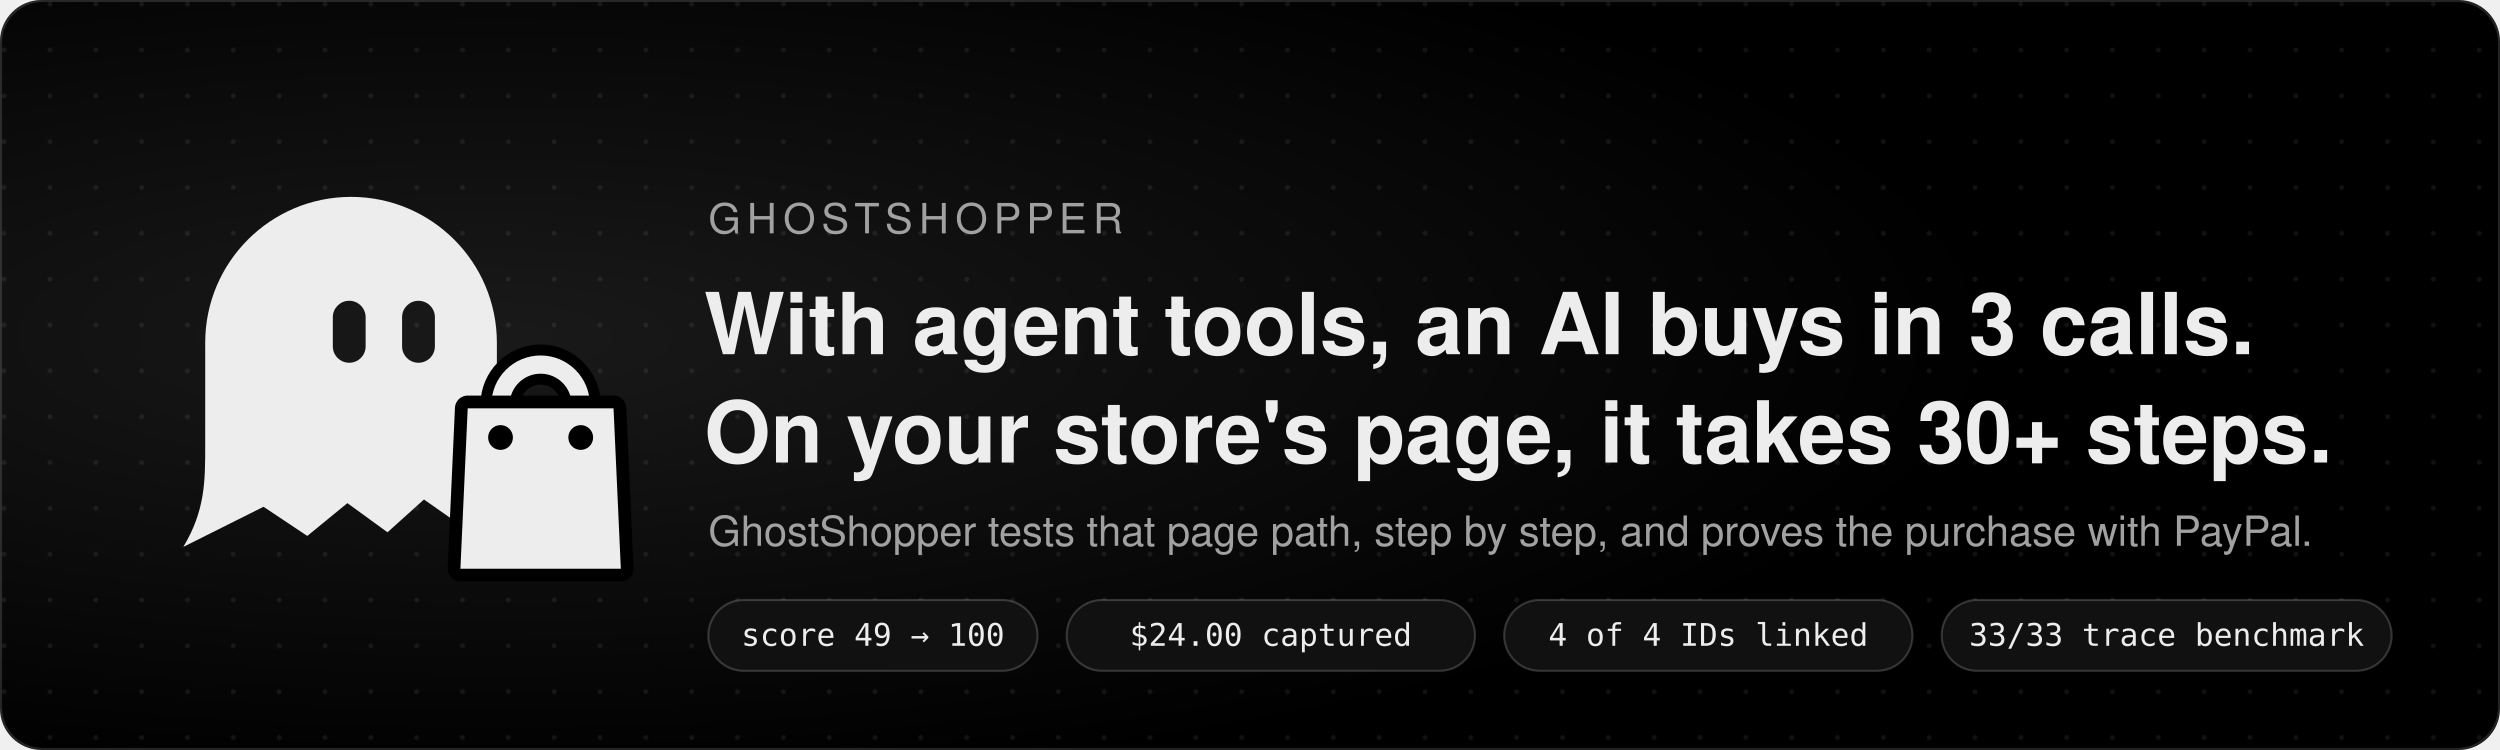
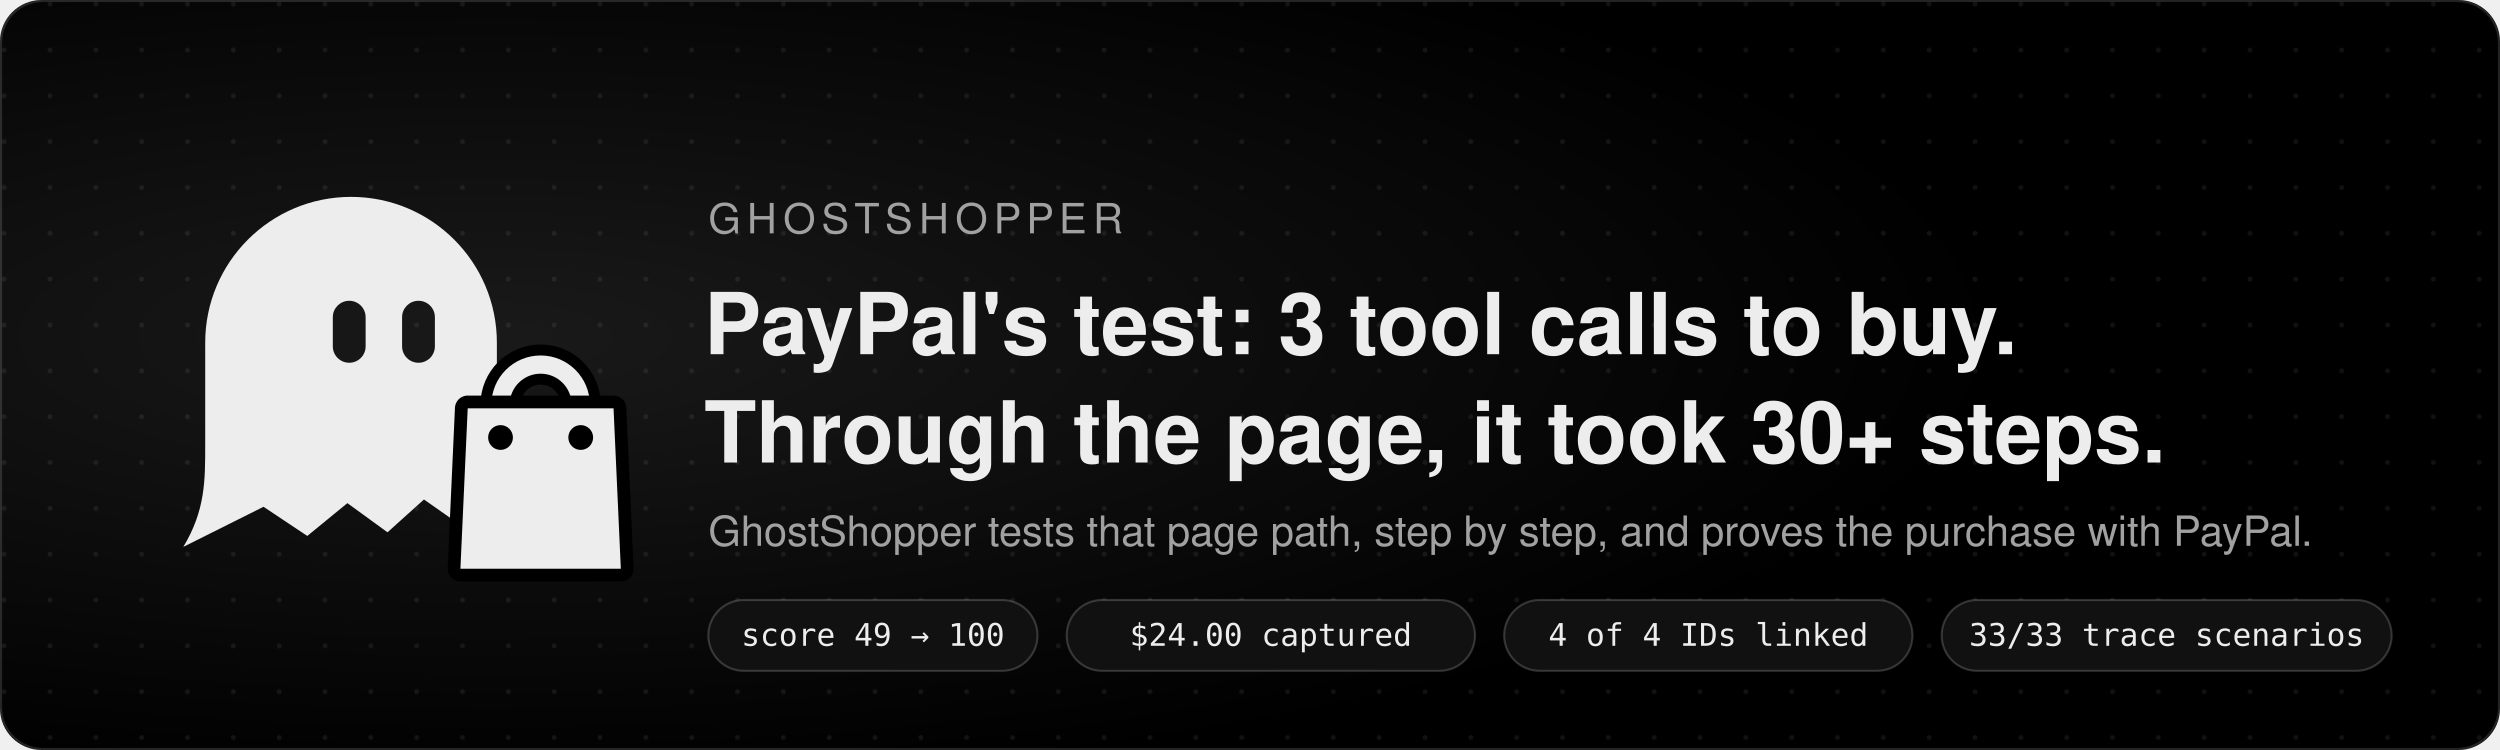
- <svg xmlns="http://www.w3.org/2000/svg" viewBox="0 0 1200 360" role="img" aria-label="GhostShopper. With agent tools, an AI buys in 3 calls. On your store's page, it takes 30+ steps.">
+ <svg xmlns="http://www.w3.org/2000/svg" viewBox="0 0 1200 360" role="img" aria-label="GhostShopper. In PayPal's test store, agent tools bought in 3 calls. Through the page, it took 30+ steps.">
  <defs>
    <pattern id="dots" width="22" height="22" patternUnits="userSpaceOnUse">
      <circle cx="2" cy="2" r="1.2" fill="#ffffff" fill-opacity="0.07" />
    </pattern>
    <radialGradient id="glow" cx="0.2" cy="0.45" r="0.6">
      <stop offset="0" stop-color="#ffffff" stop-opacity="0.10" />
      <stop offset="1" stop-color="#ffffff" stop-opacity="0" />
    </radialGradient>
  </defs>
  <rect width="1200" height="360" rx="20" fill="#000" />
  <rect width="1200" height="360" rx="20" fill="url(#dots)" />
  <rect width="1200" height="360" rx="20" fill="url(#glow)" />
  <rect x="0.5" y="0.5" width="1199" height="359" rx="20" fill="none" stroke="#ffffff" stroke-opacity="0.14" />
  <g transform="translate(60 70) scale(1.75)">
    <path fill="#ededed" fill-rule="evenodd" d="M22 54A40 40 0 0 1 102 54V86C102 96 98 102 92 104L82 97L72 106L61 98L50 107L38 99L16 110C22 100 22 92 22 82Z M57 47A4.5 4.5 0 0 1 66 47V55A4.5 4.5 0 0 1 57 55Z M76 47A4.5 4.5 0 0 1 85 47V55A4.5 4.5 0 0 1 76 55Z" />
    <path d="M103 78V71A11 11 0 0 1 125 71V78" fill="none" stroke="#000" stroke-width="11" stroke-linecap="round" />
    <path d="M103 78V71A11 11 0 0 1 125 71V78" fill="none" stroke="#ededed" stroke-width="5" stroke-linecap="round" />
    <path d="M94 72H134L136 116H92Z" fill="#ededed" stroke="#000" stroke-width="7" stroke-linejoin="round" paint-order="stroke" />
    <circle cx="103" cy="80" r="3.4" fill="#000" />
    <circle cx="125" cy="80" r="3.4" fill="#000" />
  </g>
  <g font-family="-apple-system, 'Segoe UI', Helvetica, Arial, sans-serif">
    <text x="340" y="112" fill="#a1a1a1" font-size="20" letter-spacing="3">GHOSTSHOPPER</text>
-     <text x="338" y="170" fill="#ededed" font-size="41" font-weight="700">With agent tools, an AI buys in 3 calls.</text>
-     <text x="338" y="222" fill="#ededed" font-size="41" font-weight="700">On your store's page, it takes 30+ steps.</text>
+     <text x="338" y="170" fill="#ededed" font-size="41" font-weight="700">PayPal's test: 3 tool calls to buy.</text>
+     <text x="338" y="222" fill="#ededed" font-size="41" font-weight="700">Through the page, it took 30+ steps.</text>
    <text x="340" y="262" fill="#a1a1a1" font-size="20">GhostShopper tests that page path, step by step, and proves the purchase with PayPal.</text>
  </g>
  <g font-family="ui-monospace, 'SF Mono', Menlo, Consolas, monospace" font-size="15">
    <rect x="340" y="288" width="158" height="34" rx="17" fill="#111" stroke="#ffffff" stroke-opacity="0.18" />
    <text x="419" y="310" fill="#ededed" text-anchor="middle">score 49 → 100</text>
    <rect x="512" y="288" width="196" height="34" rx="17" fill="#111" stroke="#ffffff" stroke-opacity="0.18" />
    <text x="610" y="310" fill="#ededed" text-anchor="middle">$24.00 captured</text>
    <rect x="722" y="288" width="196" height="34" rx="17" fill="#111" stroke="#ffffff" stroke-opacity="0.18" />
    <text x="820" y="310" fill="#ededed" text-anchor="middle">4 of 4 IDs linked</text>
    <rect x="932" y="288" width="216" height="34" rx="17" fill="#111" stroke="#ffffff" stroke-opacity="0.18" />
-     <text x="1040" y="310" fill="#ededed" text-anchor="middle">33/33 trace benchmark</text>
+     <text x="1040" y="310" fill="#ededed" text-anchor="middle">33/33 trace scenarios</text>
  </g>
</svg>
